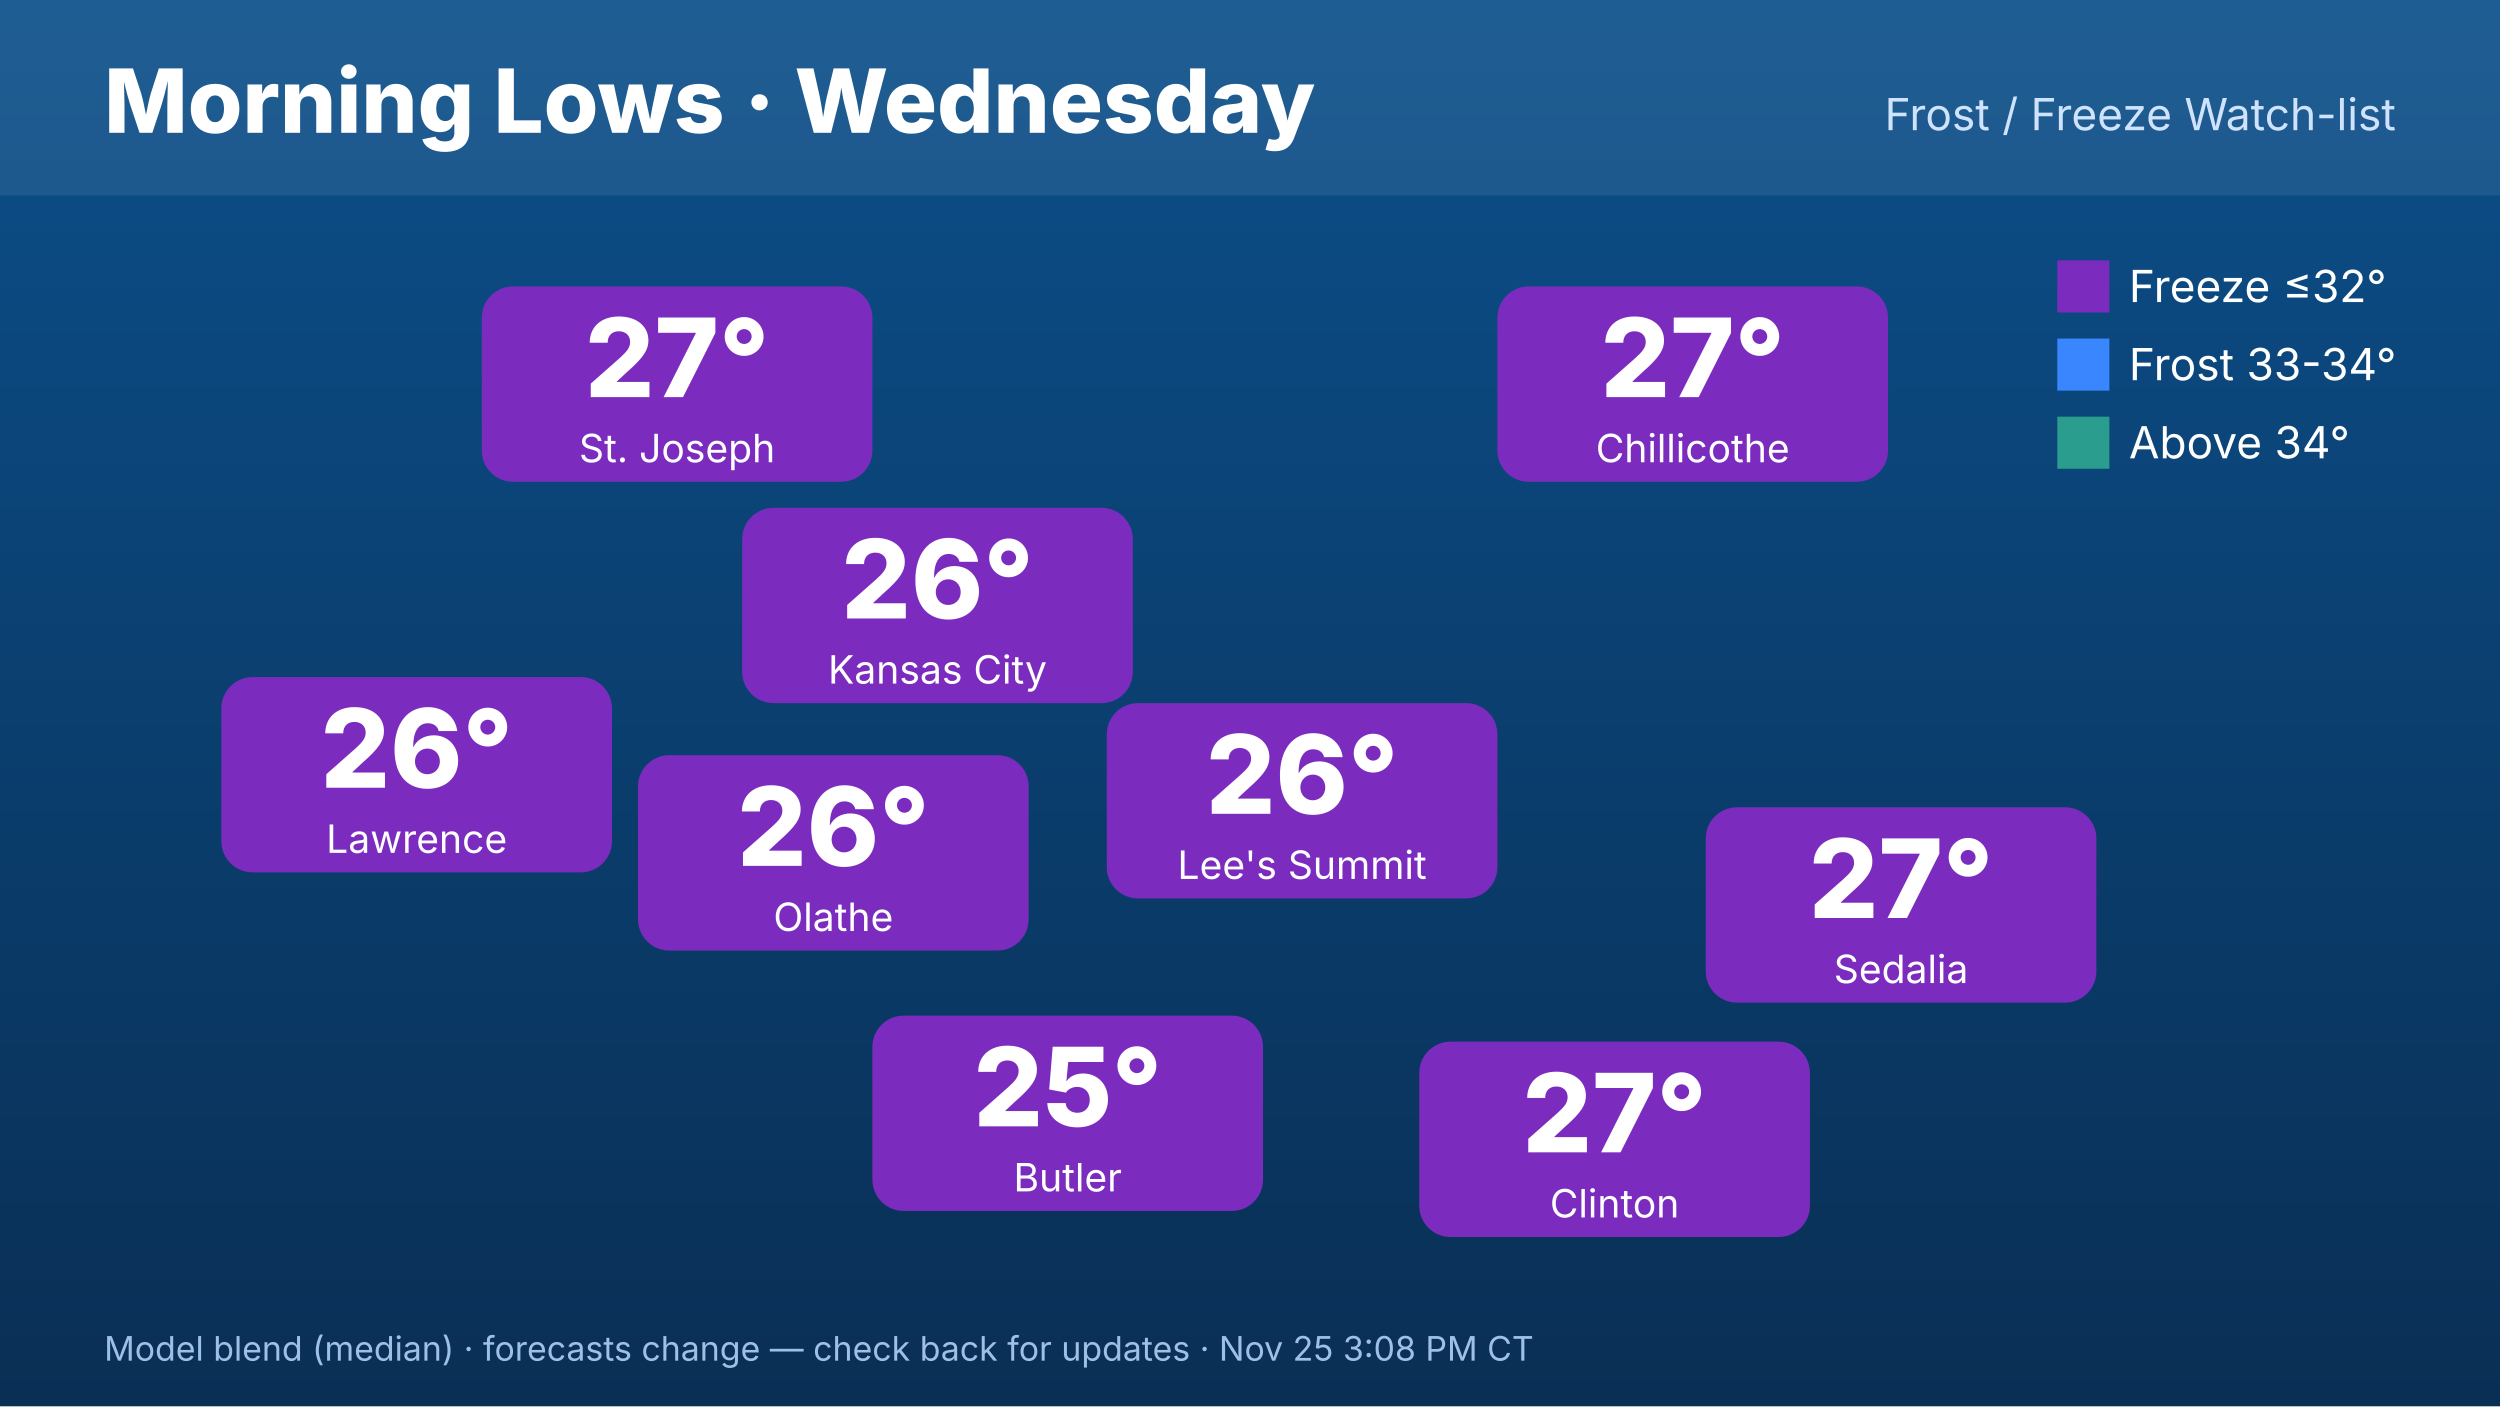
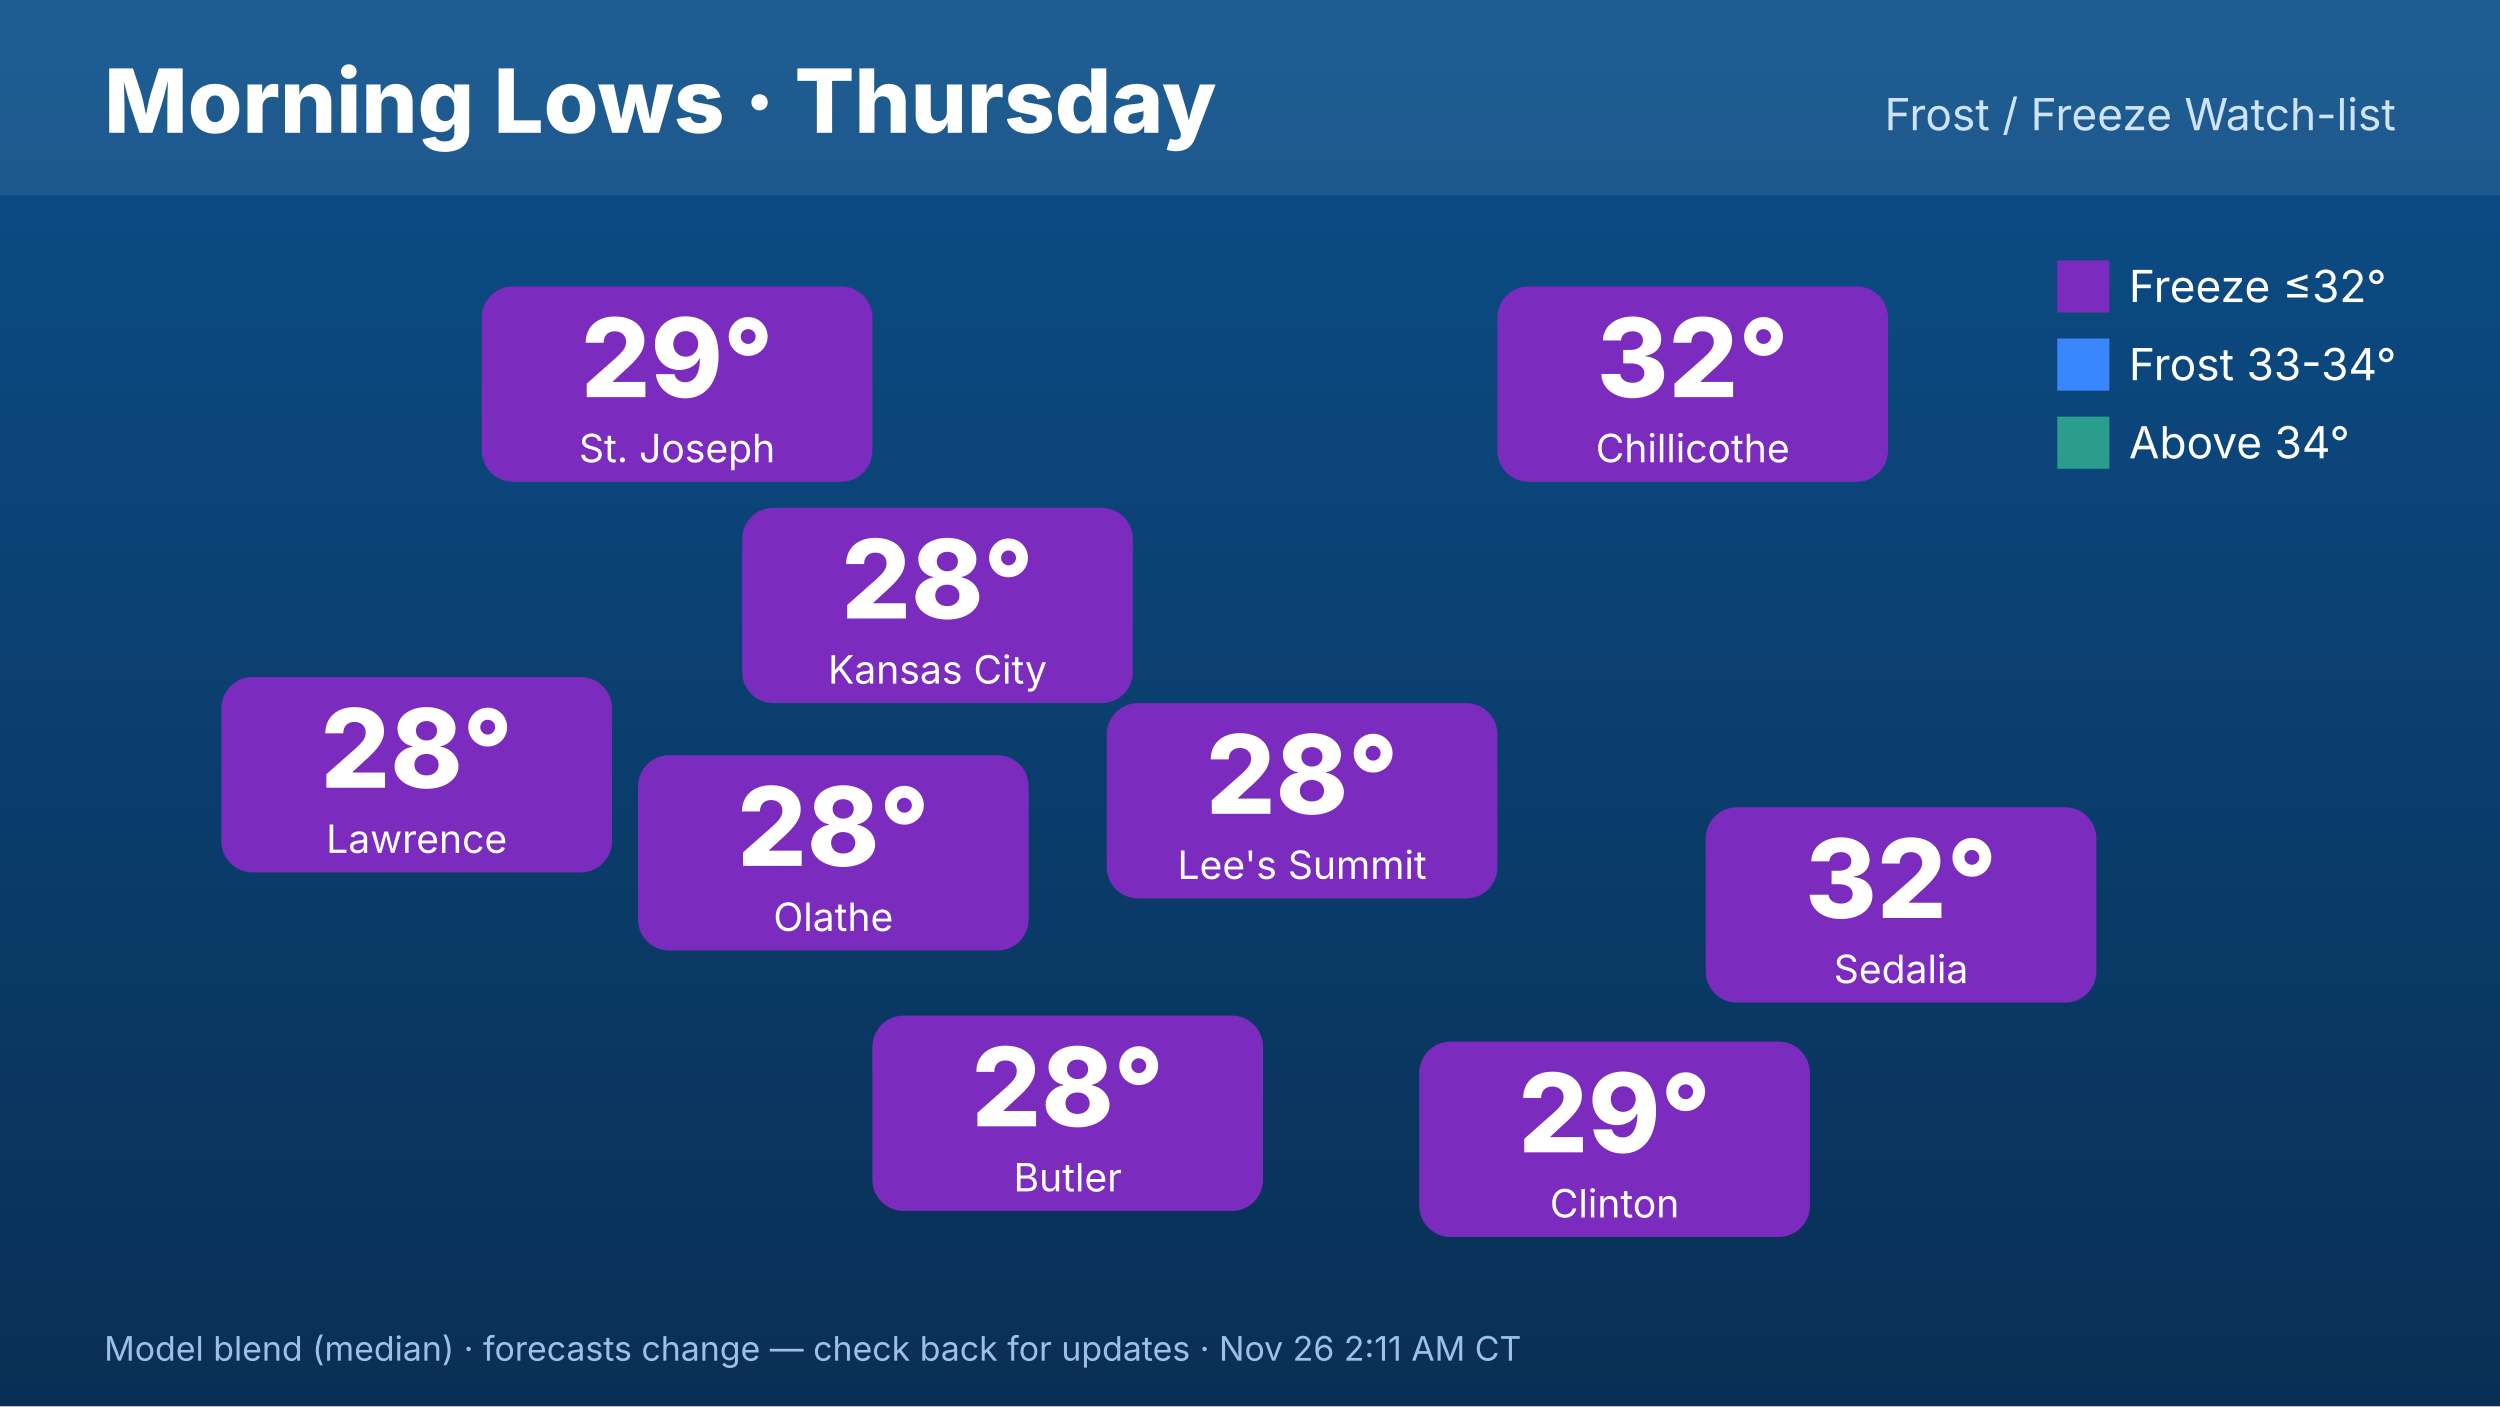
<svg xmlns="http://www.w3.org/2000/svg" width="1920" height="1080" viewBox="0 0 1920 1080" font-family="Inter,Helvetica,Arial,sans-serif">
  <defs>
    <linearGradient id="bg" x1="0" y1="0" x2="0" y2="1">
      <stop offset="0" stop-color="#0b4f8a" />
      <stop offset="1" stop-color="#0a2f55" />
    </linearGradient>
  </defs>
  <rect width="1920" height="1080" fill="url(#bg)" />
  <rect x="0" y="0" width="1920" height="150" fill="#ffffff" opacity=".08" />
-   <text x="80" y="102" font-size="68" font-weight="800" fill="#fff">Morning Lows · Wednesday</text>
+   <text x="80" y="102" font-size="68" font-weight="800" fill="#fff">Morning Lows · Thursday</text>
  <text x="1840" y="100" font-size="34" fill="#cfe3ff" text-anchor="end">Frost / Freeze Watch-list</text>
  <rect x="570" y="390" width="300" height="150" rx="24" fill="#7b2cbf" />
-   <text x="720" y="475" font-size="84" font-weight="800" fill="#fff" text-anchor="middle">26°</text>
+   <text x="720" y="475" font-size="84" font-weight="800" fill="#fff" text-anchor="middle">28°</text>
  <text x="720" y="525" font-size="30" fill="#fff" text-anchor="middle">Kansas City</text>
  <rect x="370" y="220" width="300" height="150" rx="24" fill="#7b2cbf" />
-   <text x="520" y="305" font-size="84" font-weight="800" fill="#fff" text-anchor="middle">27°</text>
+   <text x="520" y="305" font-size="84" font-weight="800" fill="#fff" text-anchor="middle">29°</text>
  <text x="520" y="355" font-size="30" fill="#fff" text-anchor="middle">St. Joseph</text>
  <rect x="170" y="520" width="300" height="150" rx="24" fill="#7b2cbf" />
-   <text x="320" y="605" font-size="84" font-weight="800" fill="#fff" text-anchor="middle">26°</text>
+   <text x="320" y="605" font-size="84" font-weight="800" fill="#fff" text-anchor="middle">28°</text>
  <text x="320" y="655" font-size="30" fill="#fff" text-anchor="middle">Lawrence</text>
  <rect x="1150" y="220" width="300" height="150" rx="24" fill="#7b2cbf" />
-   <text x="1300" y="305" font-size="84" font-weight="800" fill="#fff" text-anchor="middle">27°</text>
+   <text x="1300" y="305" font-size="84" font-weight="800" fill="#fff" text-anchor="middle">32°</text>
  <text x="1300" y="355" font-size="30" fill="#fff" text-anchor="middle">Chillicothe</text>
  <rect x="1310" y="620" width="300" height="150" rx="24" fill="#7b2cbf" />
-   <text x="1460" y="705" font-size="84" font-weight="800" fill="#fff" text-anchor="middle">27°</text>
+   <text x="1460" y="705" font-size="84" font-weight="800" fill="#fff" text-anchor="middle">32°</text>
  <text x="1460" y="755" font-size="30" fill="#fff" text-anchor="middle">Sedalia</text>
  <rect x="1090" y="800" width="300" height="150" rx="24" fill="#7b2cbf" />
-   <text x="1240" y="885" font-size="84" font-weight="800" fill="#fff" text-anchor="middle">27°</text>
+   <text x="1240" y="885" font-size="84" font-weight="800" fill="#fff" text-anchor="middle">29°</text>
  <text x="1240" y="935" font-size="30" fill="#fff" text-anchor="middle">Clinton</text>
  <rect x="670" y="780" width="300" height="150" rx="24" fill="#7b2cbf" />
-   <text x="820" y="865" font-size="84" font-weight="800" fill="#fff" text-anchor="middle">25°</text>
+   <text x="820" y="865" font-size="84" font-weight="800" fill="#fff" text-anchor="middle">28°</text>
  <text x="820" y="915" font-size="30" fill="#fff" text-anchor="middle">Butler</text>
  <rect x="490" y="580" width="300" height="150" rx="24" fill="#7b2cbf" />
-   <text x="640" y="665" font-size="84" font-weight="800" fill="#fff" text-anchor="middle">26°</text>
+   <text x="640" y="665" font-size="84" font-weight="800" fill="#fff" text-anchor="middle">28°</text>
  <text x="640" y="715" font-size="30" fill="#fff" text-anchor="middle">Olathe</text>
  <rect x="850" y="540" width="300" height="150" rx="24" fill="#7b2cbf" />
-   <text x="1000" y="625" font-size="84" font-weight="800" fill="#fff" text-anchor="middle">26°</text>
+   <text x="1000" y="625" font-size="84" font-weight="800" fill="#fff" text-anchor="middle">28°</text>
  <text x="1000" y="675" font-size="30" fill="#fff" text-anchor="middle">Lee's Summit</text>
  <g font-size="34" fill="#fff">
    <rect x="1580" y="200" width="40" height="40" fill="#7b2cbf" />
    <text x="1635" y="232">Freeze ≤32°</text>
    <rect x="1580" y="260" width="40" height="40" fill="#3a86ff" />
    <text x="1635" y="292">Frost 33-34°</text>
    <rect x="1580" y="320" width="40" height="40" fill="#2a9d8f" />
    <text x="1635" y="352">Above 34°</text>
  </g>
-   <text x="80" y="1045" font-size="26" fill="#9fc0e6">Model blend (median) · forecasts change — check back for updates · Nov 25 3:08 PM CT</text>
+   <text x="80" y="1045" font-size="26" fill="#9fc0e6">Model blend (median) · forecasts change — check back for updates · Nov 26 2:11 AM CT</text>
</svg>
